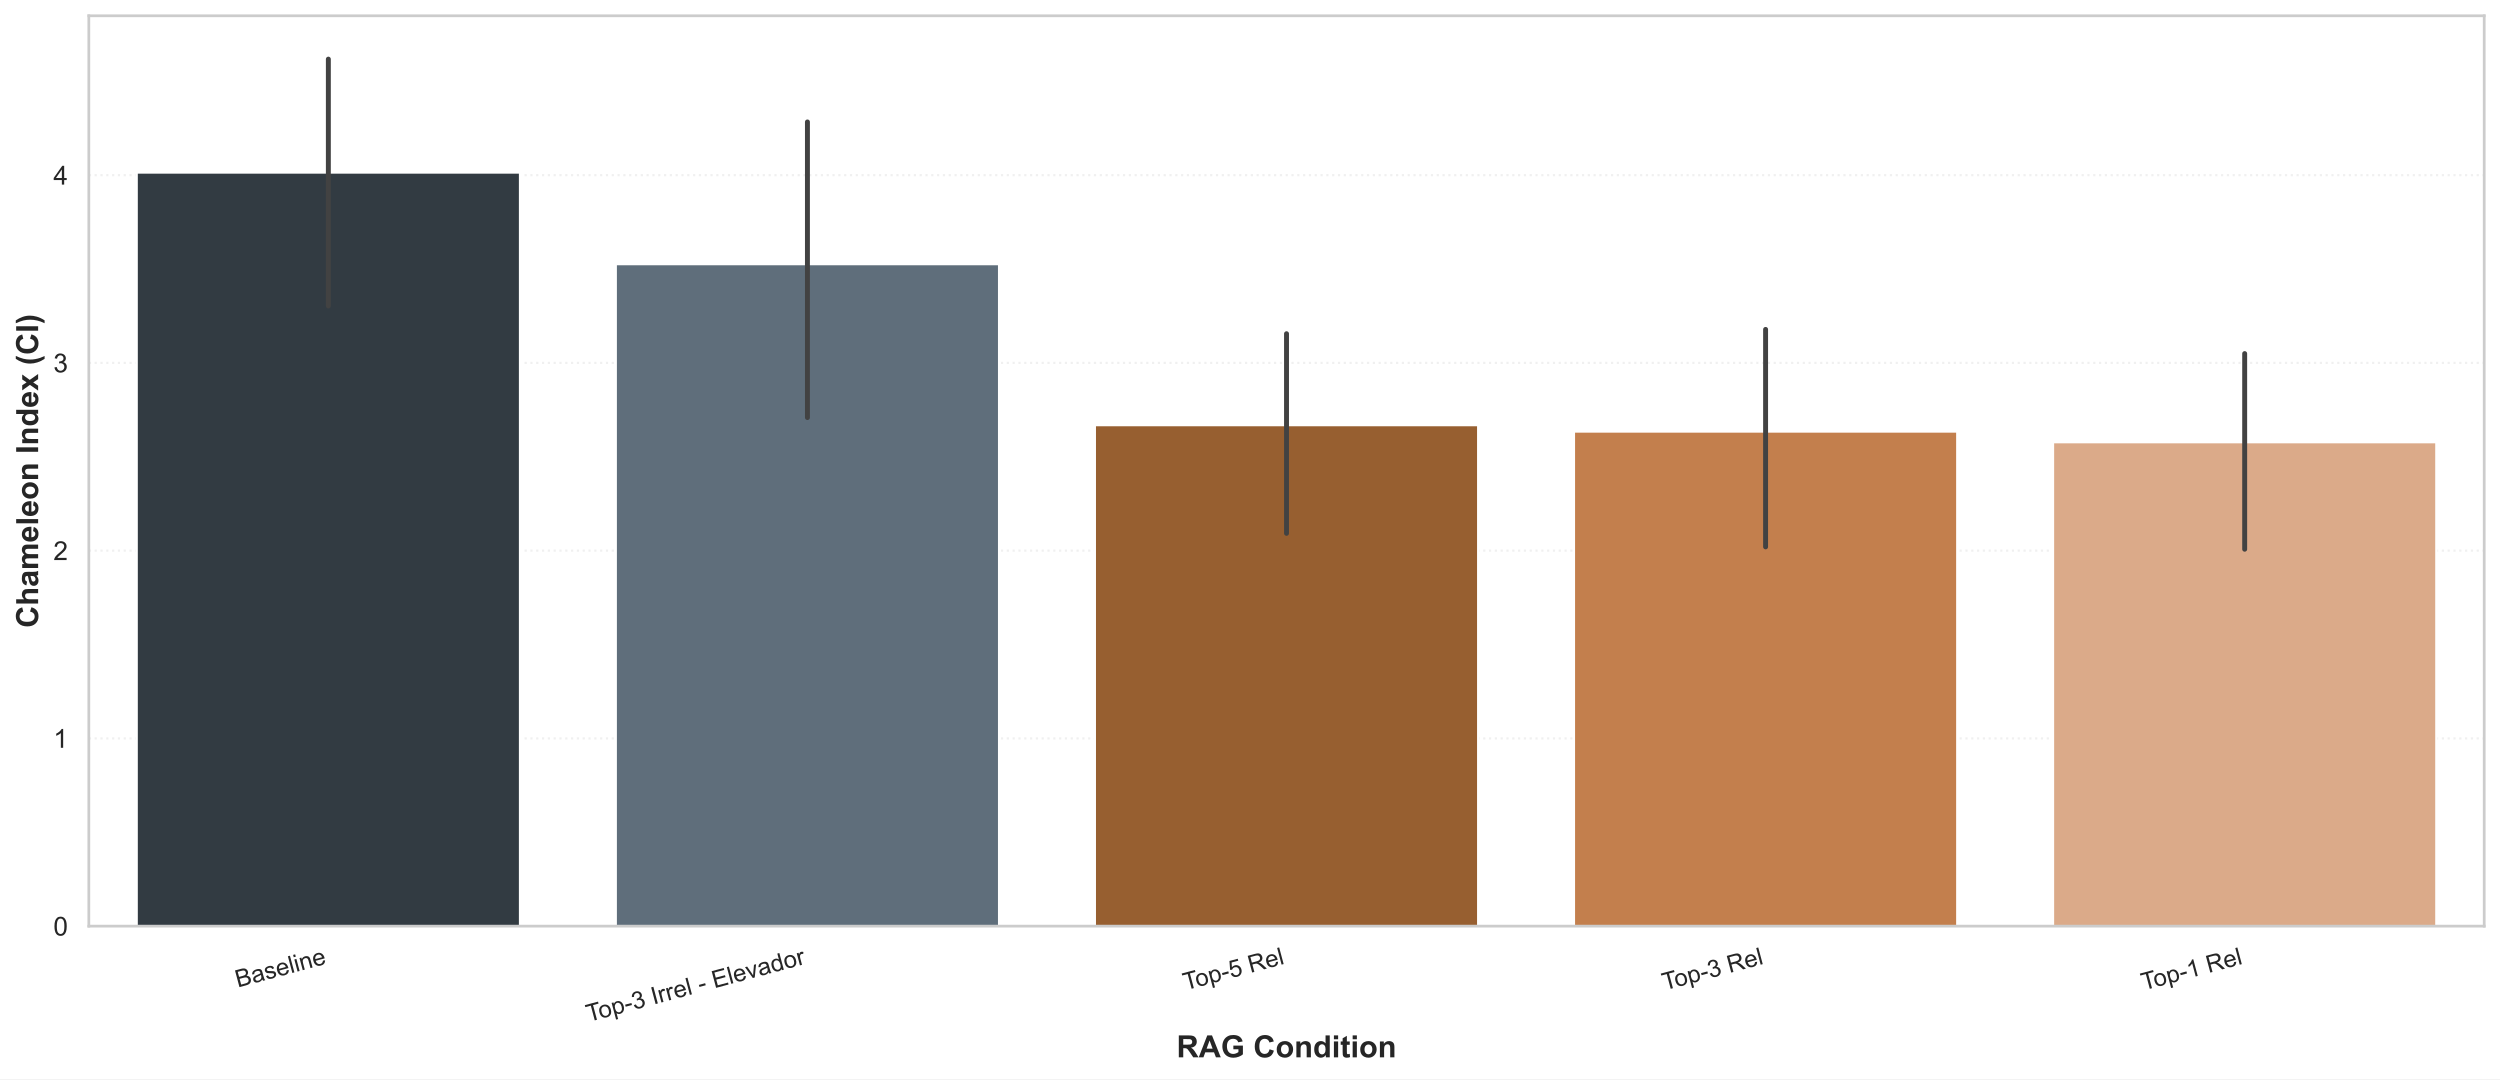
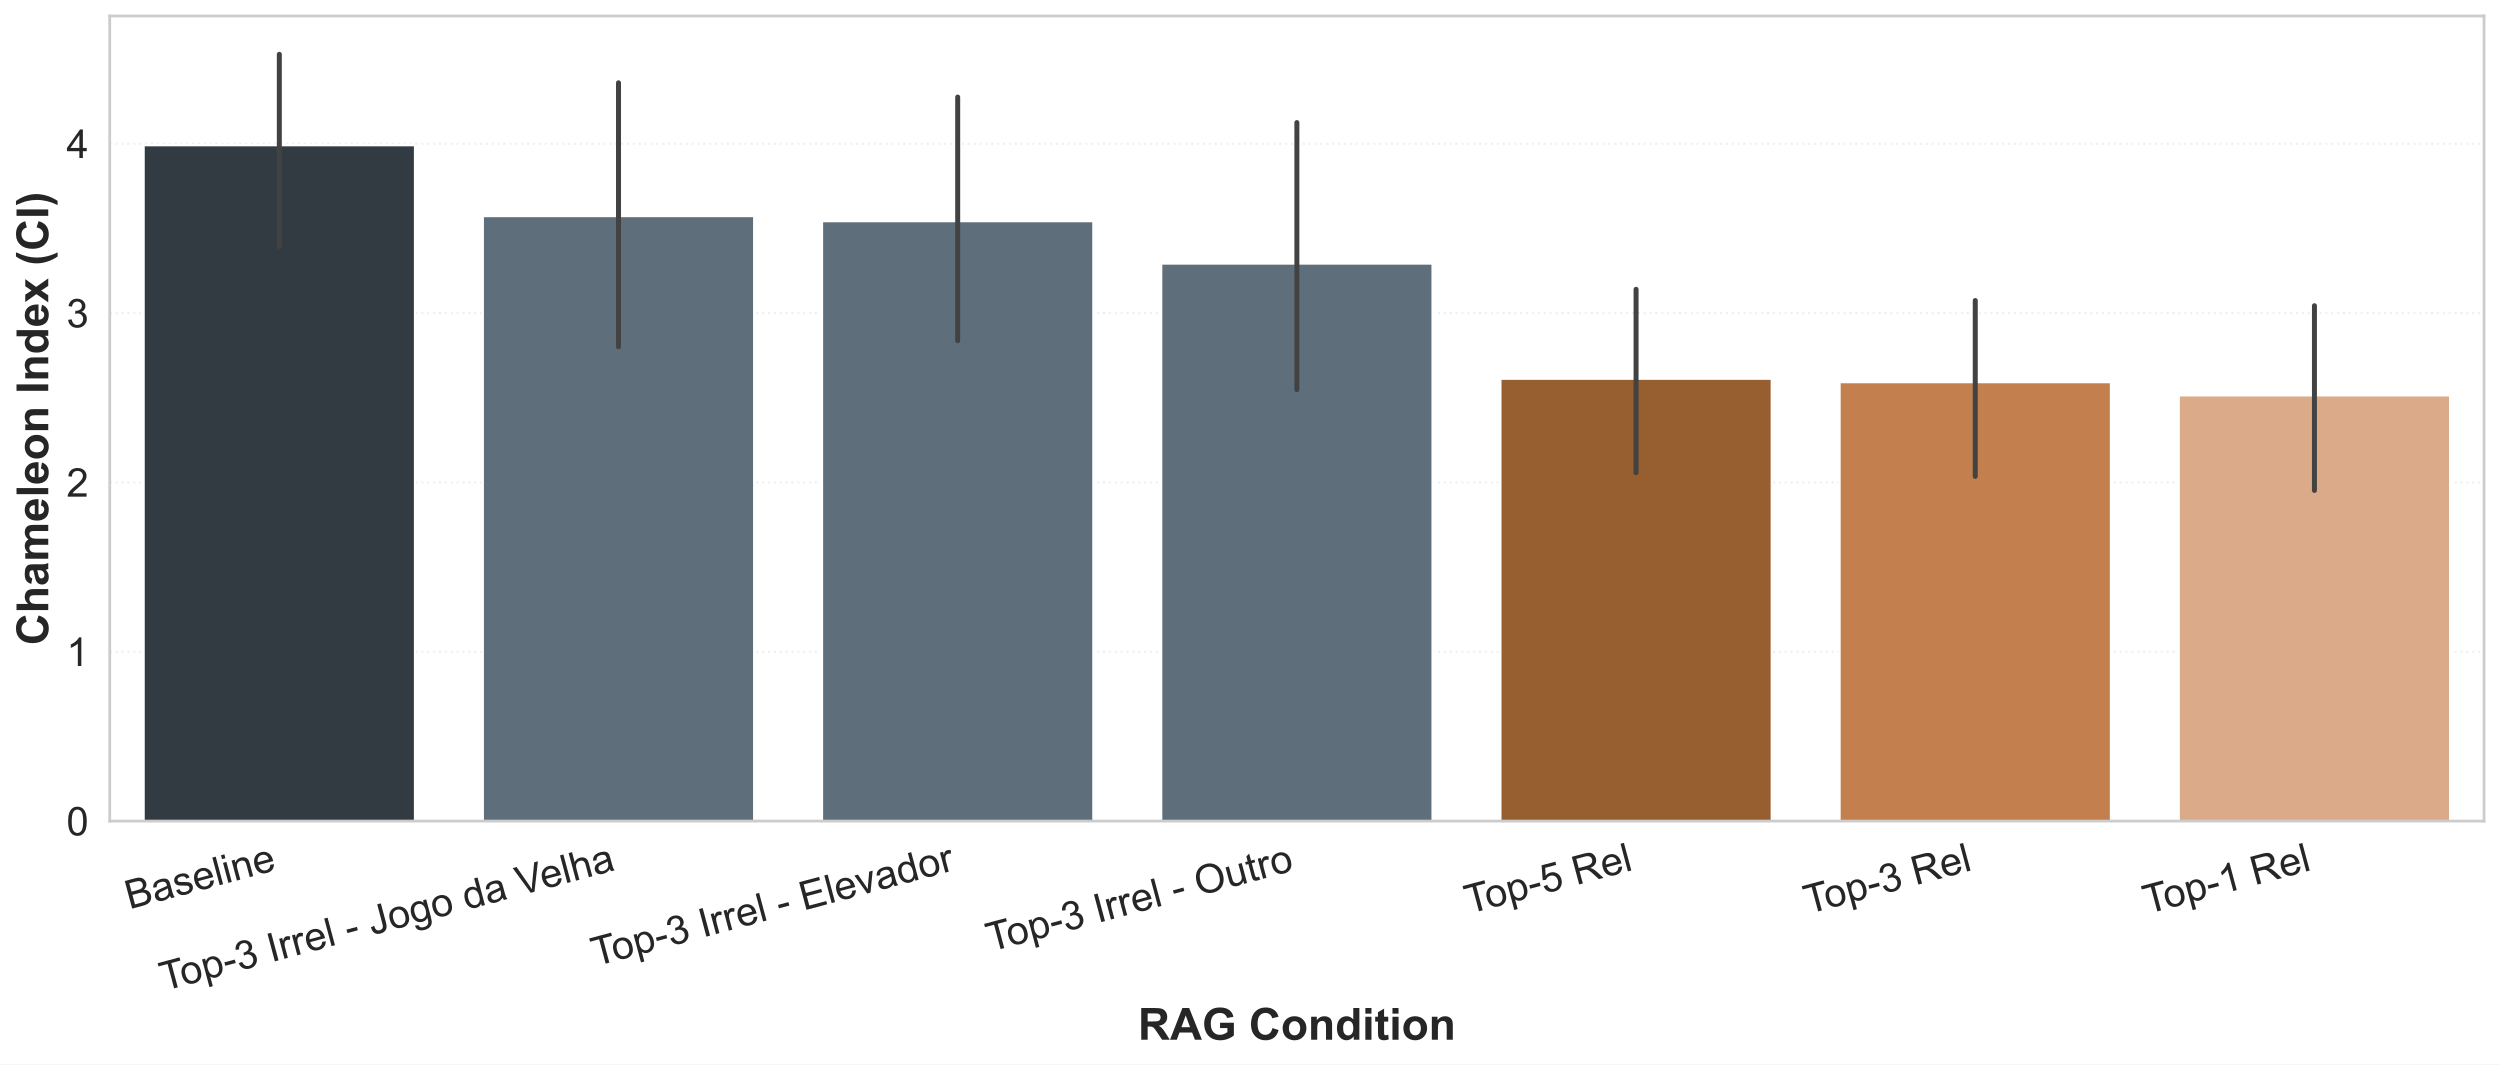
- <svg xmlns="http://www.w3.org/2000/svg" xmlns:xlink="http://www.w3.org/1999/xlink" width="1140.311pt" height="492.247pt" viewBox="0 0 1140.311 492.247" version="1.1">
+ <svg xmlns="http://www.w3.org/2000/svg" xmlns:xlink="http://www.w3.org/1999/xlink" width="1127.318pt" height="480.002pt" viewBox="0 0 1127.318 480.002" version="1.1">
  <defs>
    <style type="text/css">*{stroke-linejoin: round; stroke-linecap: butt}</style>
  </defs>
  <g id="figure_1">
    <g id="patch_1">
-       <path d="M 0 492.247  L 1140.311 492.247  L 1140.311 0  L 0 0  z " style="fill: #ffffff" />
+       <path d="M 0 480.002  L 1127.318 480.002  L 1127.318 0  L 0 0  z " style="fill: #ffffff" />
    </g>
    <g id="axes_1">
      <g id="patch_2">
-         <path d="M 40.511 422.435  L 1133.111 422.435  L 1133.111 7.2  L 40.511 7.2  z " style="fill: #ffffff" />
+         <path d="M 49.478 370.247  L 1120.118 370.247  L 1120.118 7.2  L 49.478 7.2  z " style="fill: #ffffff" />
      </g>
      <g id="matplotlib.axis_1">
        <g id="xtick_1">
          <g id="text_1">
-             <g style="fill: #262626" transform="translate(108.4495 450.4613) rotate(-15) scale(0.11 -0.11)">
+             <g style="fill: #262626" transform="translate(58.33535 410.0616) rotate(-15) scale(0.18 -0.18)">
              <defs>
                <path id="ArialMT-42" d="M 469 0  L 469 4581  L 2188 4581  Q 2713 4581 3030 4442  Q 3347 4303 3526 4014  Q 3706 3725 3706 3409  Q 3706 3116 3547 2856  Q 3388 2597 3066 2438  Q 3481 2316 3704 2022  Q 3928 1728 3928 1328  Q 3928 1006 3792 729  Q 3656 453 3456 303  Q 3256 153 2954 76  Q 2653 0 2216 0  L 469 0  z M 1075 2656  L 2066 2656  Q 2469 2656 2644 2709  Q 2875 2778 2992 2937  Q 3109 3097 3109 3338  Q 3109 3566 3000 3739  Q 2891 3913 2687 3977  Q 2484 4041 1991 4041  L 1075 4041  L 1075 2656  z M 1075 541  L 2216 541  Q 2509 541 2628 563  Q 2838 600 2978 687  Q 3119 775 3209 942  Q 3300 1109 3300 1328  Q 3300 1584 3169 1773  Q 3038 1963 2805 2039  Q 2572 2116 2134 2116  L 1075 2116  L 1075 541  z " transform="scale(0.015625)" />
                <path id="ArialMT-61" d="M 2588 409  Q 2275 144 1986 34  Q 1697 -75 1366 -75  Q 819 -75 525 192  Q 231 459 231 875  Q 231 1119 342 1320  Q 453 1522 633 1644  Q 813 1766 1038 1828  Q 1203 1872 1538 1913  Q 2219 1994 2541 2106  Q 2544 2222 2544 2253  Q 2544 2597 2384 2738  Q 2169 2928 1744 2928  Q 1347 2928 1158 2789  Q 969 2650 878 2297  L 328 2372  Q 403 2725 575 2942  Q 747 3159 1072 3276  Q 1397 3394 1825 3394  Q 2250 3394 2515 3294  Q 2781 3194 2906 3042  Q 3031 2891 3081 2659  Q 3109 2516 3109 2141  L 3109 1391  Q 3109 606 3145 398  Q 3181 191 3288 0  L 2700 0  Q 2613 175 2588 409  z M 2541 1666  Q 2234 1541 1622 1453  Q 1275 1403 1131 1340  Q 988 1278 909 1158  Q 831 1038 831 891  Q 831 666 1001 516  Q 1172 366 1500 366  Q 1825 366 2078 508  Q 2331 650 2450 897  Q 2541 1088 2541 1459  L 2541 1666  z " transform="scale(0.015625)" />
                <path id="ArialMT-73" d="M 197 991  L 753 1078  Q 800 744 1014 566  Q 1228 388 1613 388  Q 2000 388 2187 545  Q 2375 703 2375 916  Q 2375 1106 2209 1216  Q 2094 1291 1634 1406  Q 1016 1563 777 1677  Q 538 1791 414 1992  Q 291 2194 291 2438  Q 291 2659 392 2848  Q 494 3038 669 3163  Q 800 3259 1026 3326  Q 1253 3394 1513 3394  Q 1903 3394 2198 3281  Q 2494 3169 2634 2976  Q 2775 2784 2828 2463  L 2278 2388  Q 2241 2644 2061 2787  Q 1881 2931 1553 2931  Q 1166 2931 1000 2803  Q 834 2675 834 2503  Q 834 2394 903 2306  Q 972 2216 1119 2156  Q 1203 2125 1616 2013  Q 2213 1853 2448 1751  Q 2684 1650 2818 1456  Q 2953 1263 2953 975  Q 2953 694 2789 445  Q 2625 197 2315 61  Q 2006 -75 1616 -75  Q 969 -75 630 194  Q 291 463 197 991  z " transform="scale(0.015625)" />
                <path id="ArialMT-65" d="M 2694 1069  L 3275 997  Q 3138 488 2766 206  Q 2394 -75 1816 -75  Q 1088 -75 661 373  Q 234 822 234 1631  Q 234 2469 665 2931  Q 1097 3394 1784 3394  Q 2450 3394 2872 2941  Q 3294 2488 3294 1666  Q 3294 1616 3291 1516  L 816 1516  Q 847 969 1125 678  Q 1403 388 1819 388  Q 2128 388 2347 550  Q 2566 713 2694 1069  z M 847 1978  L 2700 1978  Q 2663 2397 2488 2606  Q 2219 2931 1791 2931  Q 1403 2931 1139 2672  Q 875 2413 847 1978  z " transform="scale(0.015625)" />
                <path id="ArialMT-6c" d="M 409 0  L 409 4581  L 972 4581  L 972 0  L 409 0  z " transform="scale(0.015625)" />
                <path id="ArialMT-69" d="M 425 3934  L 425 4581  L 988 4581  L 988 3934  L 425 3934  z M 425 0  L 425 3319  L 988 3319  L 988 0  L 425 0  z " transform="scale(0.015625)" />
                <path id="ArialMT-6e" d="M 422 0  L 422 3319  L 928 3319  L 928 2847  Q 1294 3394 1984 3394  Q 2284 3394 2536 3286  Q 2788 3178 2913 3003  Q 3038 2828 3088 2588  Q 3119 2431 3119 2041  L 3119 0  L 2556 0  L 2556 2019  Q 2556 2363 2490 2533  Q 2425 2703 2258 2804  Q 2091 2906 1866 2906  Q 1506 2906 1245 2678  Q 984 2450 984 1813  L 984 0  L 422 0  z " transform="scale(0.015625)" />
              </defs>
              <use xlink:href="#ArialMT-42" />
              <use xlink:href="#ArialMT-61" transform="translate(66.69922 0)" />
              <use xlink:href="#ArialMT-73" transform="translate(122.3145 0)" />
              <use xlink:href="#ArialMT-65" transform="translate(172.3145 0)" />
              <use xlink:href="#ArialMT-6c" transform="translate(227.9297 0)" />
              <use xlink:href="#ArialMT-69" transform="translate(250.1465 0)" />
              <use xlink:href="#ArialMT-6e" transform="translate(272.3633 0)" />
              <use xlink:href="#ArialMT-65" transform="translate(327.9785 0)" />
            </g>
          </g>
        </g>
        <g id="xtick_2">
          <g id="text_2">
-             <g style="fill: #262626" transform="translate(268.531 466.1514) rotate(-15) scale(0.11 -0.11)">
+             <g style="fill: #262626" transform="translate(74.01323 446.8802) rotate(-15) scale(0.18 -0.18)">
              <defs>
                <path id="ArialMT-54" d="M 1659 0  L 1659 4041  L 150 4041  L 150 4581  L 3781 4581  L 3781 4041  L 2266 4041  L 2266 0  L 1659 0  z " transform="scale(0.015625)" />
                <path id="ArialMT-6f" d="M 213 1659  Q 213 2581 725 3025  Q 1153 3394 1769 3394  Q 2453 3394 2887 2945  Q 3322 2497 3322 1706  Q 3322 1066 3130 698  Q 2938 331 2570 128  Q 2203 -75 1769 -75  Q 1072 -75 642 372  Q 213 819 213 1659  z M 791 1659  Q 791 1022 1069 705  Q 1347 388 1769 388  Q 2188 388 2466 706  Q 2744 1025 2744 1678  Q 2744 2294 2464 2611  Q 2184 2928 1769 2928  Q 1347 2928 1069 2612  Q 791 2297 791 1659  z " transform="scale(0.015625)" />
                <path id="ArialMT-70" d="M 422 -1272  L 422 3319  L 934 3319  L 934 2888  Q 1116 3141 1344 3267  Q 1572 3394 1897 3394  Q 2322 3394 2647 3175  Q 2972 2956 3137 2557  Q 3303 2159 3303 1684  Q 3303 1175 3120 767  Q 2938 359 2589 142  Q 2241 -75 1856 -75  Q 1575 -75 1351 44  Q 1128 163 984 344  L 984 -1272  L 422 -1272  z M 931 1641  Q 931 1000 1190 694  Q 1450 388 1819 388  Q 2194 388 2461 705  Q 2728 1022 2728 1688  Q 2728 2322 2467 2637  Q 2206 2953 1844 2953  Q 1484 2953 1207 2617  Q 931 2281 931 1641  z " transform="scale(0.015625)" />
                <path id="ArialMT-2d" d="M 203 1375  L 203 1941  L 1931 1941  L 1931 1375  L 203 1375  z " transform="scale(0.015625)" />
                <path id="ArialMT-33" d="M 269 1209  L 831 1284  Q 928 806 1161 595  Q 1394 384 1728 384  Q 2125 384 2398 659  Q 2672 934 2672 1341  Q 2672 1728 2419 1979  Q 2166 2231 1775 2231  Q 1616 2231 1378 2169  L 1441 2663  Q 1497 2656 1531 2656  Q 1891 2656 2178 2843  Q 2466 3031 2466 3422  Q 2466 3731 2256 3934  Q 2047 4138 1716 4138  Q 1388 4138 1169 3931  Q 950 3725 888 3313  L 325 3413  Q 428 3978 793 4289  Q 1159 4600 1703 4600  Q 2078 4600 2393 4439  Q 2709 4278 2876 4000  Q 3044 3722 3044 3409  Q 3044 3113 2884 2869  Q 2725 2625 2413 2481  Q 2819 2388 3044 2092  Q 3269 1797 3269 1353  Q 3269 753 2831 336  Q 2394 -81 1725 -81  Q 1122 -81 723 278  Q 325 638 269 1209  z " transform="scale(0.015625)" />
                <path id="ArialMT-20" transform="scale(0.015625)" />
                <path id="ArialMT-49" d="M 597 0  L 597 4581  L 1203 4581  L 1203 0  L 597 0  z " transform="scale(0.015625)" />
                <path id="ArialMT-72" d="M 416 0  L 416 3319  L 922 3319  L 922 2816  Q 1116 3169 1280 3281  Q 1444 3394 1641 3394  Q 1925 3394 2219 3213  L 2025 2691  Q 1819 2813 1613 2813  Q 1428 2813 1281 2702  Q 1134 2591 1072 2394  Q 978 2094 978 1738  L 978 0  L 416 0  z " transform="scale(0.015625)" />
+                 <path id="ArialMT-4a" d="M 184 1300  L 731 1375  Q 753 850 928 656  Q 1103 463 1413 463  Q 1641 463 1806 567  Q 1972 672 2034 851  Q 2097 1031 2097 1425  L 2097 4581  L 2703 4581  L 2703 1459  Q 2703 884 2564 568  Q 2425 253 2123 87  Q 1822 -78 1416 -78  Q 813 -78 492 269  Q 172 616 184 1300  z " transform="scale(0.015625)" />
+                 <path id="ArialMT-67" d="M 319 -275  L 866 -356  Q 900 -609 1056 -725  Q 1266 -881 1628 -881  Q 2019 -881 2231 -725  Q 2444 -569 2519 -288  Q 2563 -116 2559 434  Q 2191 0 1641 0  Q 956 0 581 494  Q 206 988 206 1678  Q 206 2153 378 2554  Q 550 2956 876 3175  Q 1203 3394 1644 3394  Q 2231 3394 2613 2919  L 2613 3319  L 3131 3319  L 3131 450  Q 3131 -325 2973 -648  Q 2816 -972 2473 -1159  Q 2131 -1347 1631 -1347  Q 1038 -1347 672 -1080  Q 306 -813 319 -275  z M 784 1719  Q 784 1066 1043 766  Q 1303 466 1694 466  Q 2081 466 2343 764  Q 2606 1063 2606 1700  Q 2606 2309 2336 2618  Q 2066 2928 1684 2928  Q 1309 2928 1046 2623  Q 784 2319 784 1719  z " transform="scale(0.015625)" />
+                 <path id="ArialMT-64" d="M 2575 0  L 2575 419  Q 2259 -75 1647 -75  Q 1250 -75 917 144  Q 584 363 401 755  Q 219 1147 219 1656  Q 219 2153 384 2558  Q 550 2963 881 3178  Q 1213 3394 1622 3394  Q 1922 3394 2156 3267  Q 2391 3141 2538 2938  L 2538 4581  L 3097 4581  L 3097 0  L 2575 0  z M 797 1656  Q 797 1019 1065 703  Q 1334 388 1700 388  Q 2069 388 2326 689  Q 2584 991 2584 1609  Q 2584 2291 2321 2609  Q 2059 2928 1675 2928  Q 1300 2928 1048 2622  Q 797 2316 797 1656  z " transform="scale(0.015625)" />
+                 <path id="ArialMT-56" d="M 1803 0  L 28 4581  L 684 4581  L 1875 1253  Q 2019 853 2116 503  Q 2222 878 2363 1253  L 3600 4581  L 4219 4581  L 2425 0  L 1803 0  z " transform="scale(0.015625)" />
+                 <path id="ArialMT-68" d="M 422 0  L 422 4581  L 984 4581  L 984 2938  Q 1378 3394 1978 3394  Q 2347 3394 2619 3248  Q 2891 3103 3008 2847  Q 3125 2591 3125 2103  L 3125 0  L 2563 0  L 2563 2103  Q 2563 2525 2380 2717  Q 2197 2909 1863 2909  Q 1613 2909 1392 2779  Q 1172 2650 1078 2428  Q 984 2206 984 1816  L 984 0  L 422 0  z " transform="scale(0.015625)" />
+               </defs>
+               <use xlink:href="#ArialMT-54" />
+               <use xlink:href="#ArialMT-6f" transform="translate(49.95898 0)" />
+               <use xlink:href="#ArialMT-70" transform="translate(105.5742 0)" />
+               <use xlink:href="#ArialMT-2d" transform="translate(161.1895 0)" />
+               <use xlink:href="#ArialMT-33" transform="translate(194.4902 0)" />
+               <use xlink:href="#ArialMT-20" transform="translate(250.1055 0)" />
+               <use xlink:href="#ArialMT-49" transform="translate(277.8887 0)" />
+               <use xlink:href="#ArialMT-72" transform="translate(305.6719 0)" />
+               <use xlink:href="#ArialMT-72" transform="translate(338.9727 0)" />
+               <use xlink:href="#ArialMT-65" transform="translate(372.2734 0)" />
+               <use xlink:href="#ArialMT-6c" transform="translate(427.8887 0)" />
+               <use xlink:href="#ArialMT-20" transform="translate(450.1055 0)" />
+               <use xlink:href="#ArialMT-2d" transform="translate(477.8887 0)" />
+               <use xlink:href="#ArialMT-20" transform="translate(511.1895 0)" />
+               <use xlink:href="#ArialMT-4a" transform="translate(538.9727 0)" />
+               <use xlink:href="#ArialMT-6f" transform="translate(588.9727 0)" />
+               <use xlink:href="#ArialMT-67" transform="translate(644.5879 0)" />
+               <use xlink:href="#ArialMT-6f" transform="translate(700.2031 0)" />
+               <use xlink:href="#ArialMT-20" transform="translate(755.8184 0)" />
+               <use xlink:href="#ArialMT-64" transform="translate(783.6016 0)" />
+               <use xlink:href="#ArialMT-61" transform="translate(839.2168 0)" />
+               <use xlink:href="#ArialMT-20" transform="translate(894.832 0)" />
+               <use xlink:href="#ArialMT-56" transform="translate(922.6152 0)" />
+               <use xlink:href="#ArialMT-65" transform="translate(983.8145 0)" />
+               <use xlink:href="#ArialMT-6c" transform="translate(1039.43 0)" />
+               <use xlink:href="#ArialMT-68" transform="translate(1061.646 0)" />
+               <use xlink:href="#ArialMT-61" transform="translate(1117.262 0)" />
+             </g>
+           </g>
+         </g>
+         <g id="xtick_3">
+           <g id="text_3">
+             <g style="fill: #262626" transform="translate(268.6058 435.7364) rotate(-15) scale(0.18 -0.18)">
+               <defs>
                <path id="ArialMT-45" d="M 506 0  L 506 4581  L 3819 4581  L 3819 4041  L 1113 4041  L 1113 2638  L 3647 2638  L 3647 2100  L 1113 2100  L 1113 541  L 3925 541  L 3925 0  L 506 0  z " transform="scale(0.015625)" />
                <path id="ArialMT-76" d="M 1344 0  L 81 3319  L 675 3319  L 1388 1331  Q 1503 1009 1600 663  Q 1675 925 1809 1294  L 2547 3319  L 3125 3319  L 1869 0  L 1344 0  z " transform="scale(0.015625)" />
-                 <path id="ArialMT-64" d="M 2575 0  L 2575 419  Q 2259 -75 1647 -75  Q 1250 -75 917 144  Q 584 363 401 755  Q 219 1147 219 1656  Q 219 2153 384 2558  Q 550 2963 881 3178  Q 1213 3394 1622 3394  Q 1922 3394 2156 3267  Q 2391 3141 2538 2938  L 2538 4581  L 3097 4581  L 3097 0  L 2575 0  z M 797 1656  Q 797 1019 1065 703  Q 1334 388 1700 388  Q 2069 388 2326 689  Q 2584 991 2584 1609  Q 2584 2291 2321 2609  Q 2059 2928 1675 2928  Q 1300 2928 1048 2622  Q 797 2316 797 1656  z " transform="scale(0.015625)" />
              </defs>
              <use xlink:href="#ArialMT-54" />
              <use xlink:href="#ArialMT-6f" transform="translate(49.95898 0)" />
              <use xlink:href="#ArialMT-70" transform="translate(105.5742 0)" />
              <use xlink:href="#ArialMT-2d" transform="translate(161.1895 0)" />
              <use xlink:href="#ArialMT-33" transform="translate(194.4902 0)" />
              <use xlink:href="#ArialMT-20" transform="translate(250.1055 0)" />
              <use xlink:href="#ArialMT-49" transform="translate(277.8887 0)" />
              <use xlink:href="#ArialMT-72" transform="translate(305.6719 0)" />
              <use xlink:href="#ArialMT-72" transform="translate(338.9727 0)" />
              <use xlink:href="#ArialMT-65" transform="translate(372.2734 0)" />
              <use xlink:href="#ArialMT-6c" transform="translate(427.8887 0)" />
              <use xlink:href="#ArialMT-20" transform="translate(450.1055 0)" />
              <use xlink:href="#ArialMT-2d" transform="translate(477.8887 0)" />
              <use xlink:href="#ArialMT-20" transform="translate(511.1895 0)" />
              <use xlink:href="#ArialMT-45" transform="translate(538.9727 0)" />
              <use xlink:href="#ArialMT-6c" transform="translate(605.6719 0)" />
              <use xlink:href="#ArialMT-65" transform="translate(627.8887 0)" />
              <use xlink:href="#ArialMT-76" transform="translate(683.5039 0)" />
              <use xlink:href="#ArialMT-61" transform="translate(733.5039 0)" />
              <use xlink:href="#ArialMT-64" transform="translate(789.1191 0)" />
              <use xlink:href="#ArialMT-6f" transform="translate(844.7344 0)" />
              <use xlink:href="#ArialMT-72" transform="translate(900.3496 0)" />
            </g>
          </g>
        </g>
-         <g id="xtick_3">
-           <g id="text_3">
-             <g style="fill: #262626" transform="translate(540.7796 451.7233) rotate(-15) scale(0.11 -0.11)">
+         <g id="xtick_4">
+           <g id="text_4">
+             <g style="fill: #262626" transform="translate(446.6917 429.172) rotate(-15) scale(0.18 -0.18)">
+               <defs>
+                 <path id="ArialMT-4f" d="M 309 2231  Q 309 3372 921 4017  Q 1534 4663 2503 4663  Q 3138 4663 3647 4359  Q 4156 4056 4423 3514  Q 4691 2972 4691 2284  Q 4691 1588 4409 1038  Q 4128 488 3612 205  Q 3097 -78 2500 -78  Q 1853 -78 1343 234  Q 834 547 571 1087  Q 309 1628 309 2231  z M 934 2222  Q 934 1394 1379 917  Q 1825 441 2497 441  Q 3181 441 3623 922  Q 4066 1403 4066 2288  Q 4066 2847 3877 3264  Q 3688 3681 3323 3911  Q 2959 4141 2506 4141  Q 1863 4141 1398 3698  Q 934 3256 934 2222  z " transform="scale(0.015625)" />
+                 <path id="ArialMT-75" d="M 2597 0  L 2597 488  Q 2209 -75 1544 -75  Q 1250 -75 995 37  Q 741 150 617 320  Q 494 491 444 738  Q 409 903 409 1263  L 409 3319  L 972 3319  L 972 1478  Q 972 1038 1006 884  Q 1059 663 1231 536  Q 1403 409 1656 409  Q 1909 409 2131 539  Q 2353 669 2445 892  Q 2538 1116 2538 1541  L 2538 3319  L 3100 3319  L 3100 0  L 2597 0  z " transform="scale(0.015625)" />
+                 <path id="ArialMT-74" d="M 1650 503  L 1731 6  Q 1494 -44 1306 -44  Q 1000 -44 831 53  Q 663 150 594 308  Q 525 466 525 972  L 525 2881  L 113 2881  L 113 3319  L 525 3319  L 525 4141  L 1084 4478  L 1084 3319  L 1650 3319  L 1650 2881  L 1084 2881  L 1084 941  Q 1084 700 1114 631  Q 1144 563 1211 522  Q 1278 481 1403 481  Q 1497 481 1650 503  z " transform="scale(0.015625)" />
+               </defs>
+               <use xlink:href="#ArialMT-54" />
+               <use xlink:href="#ArialMT-6f" transform="translate(49.95898 0)" />
+               <use xlink:href="#ArialMT-70" transform="translate(105.5742 0)" />
+               <use xlink:href="#ArialMT-2d" transform="translate(161.1895 0)" />
+               <use xlink:href="#ArialMT-33" transform="translate(194.4902 0)" />
+               <use xlink:href="#ArialMT-20" transform="translate(250.1055 0)" />
+               <use xlink:href="#ArialMT-49" transform="translate(277.8887 0)" />
+               <use xlink:href="#ArialMT-72" transform="translate(305.6719 0)" />
+               <use xlink:href="#ArialMT-72" transform="translate(338.9727 0)" />
+               <use xlink:href="#ArialMT-65" transform="translate(372.2734 0)" />
+               <use xlink:href="#ArialMT-6c" transform="translate(427.8887 0)" />
+               <use xlink:href="#ArialMT-20" transform="translate(450.1055 0)" />
+               <use xlink:href="#ArialMT-2d" transform="translate(477.8887 0)" />
+               <use xlink:href="#ArialMT-20" transform="translate(511.1895 0)" />
+               <use xlink:href="#ArialMT-4f" transform="translate(538.9727 0)" />
+               <use xlink:href="#ArialMT-75" transform="translate(616.7559 0)" />
+               <use xlink:href="#ArialMT-74" transform="translate(672.3711 0)" />
+               <use xlink:href="#ArialMT-72" transform="translate(700.1543 0)" />
+               <use xlink:href="#ArialMT-6f" transform="translate(733.4551 0)" />
+             </g>
+           </g>
+         </g>
+         <g id="xtick_5">
+           <g id="text_5">
+             <g style="fill: #262626" transform="translate(662.4225 412.1268) rotate(-15) scale(0.18 -0.18)">
              <defs>
                <path id="ArialMT-35" d="M 266 1200  L 856 1250  Q 922 819 1161 601  Q 1400 384 1738 384  Q 2144 384 2425 690  Q 2706 997 2706 1503  Q 2706 1984 2436 2262  Q 2166 2541 1728 2541  Q 1456 2541 1237 2417  Q 1019 2294 894 2097  L 366 2166  L 809 4519  L 3088 4519  L 3088 3981  L 1259 3981  L 1013 2750  Q 1425 3038 1878 3038  Q 2478 3038 2890 2622  Q 3303 2206 3303 1553  Q 3303 931 2941 478  Q 2500 -78 1738 -78  Q 1113 -78 717 272  Q 322 622 266 1200  z " transform="scale(0.015625)" />
                <path id="ArialMT-52" d="M 503 0  L 503 4581  L 2534 4581  Q 3147 4581 3465 4457  Q 3784 4334 3975 4021  Q 4166 3709 4166 3331  Q 4166 2844 3850 2509  Q 3534 2175 2875 2084  Q 3116 1969 3241 1856  Q 3506 1613 3744 1247  L 4541 0  L 3778 0  L 3172 953  Q 2906 1366 2734 1584  Q 2563 1803 2427 1890  Q 2291 1978 2150 2013  Q 2047 2034 1813 2034  L 1109 2034  L 1109 0  L 503 0  z M 1109 2559  L 2413 2559  Q 2828 2559 3062 2645  Q 3297 2731 3419 2920  Q 3541 3109 3541 3331  Q 3541 3656 3305 3865  Q 3069 4075 2559 4075  L 1109 4075  L 1109 2559  z " transform="scale(0.015625)" />
              </defs>
              <use xlink:href="#ArialMT-54" />
              <use xlink:href="#ArialMT-6f" transform="translate(49.95898 0)" />
              <use xlink:href="#ArialMT-70" transform="translate(105.5742 0)" />
              <use xlink:href="#ArialMT-2d" transform="translate(161.1895 0)" />
              <use xlink:href="#ArialMT-35" transform="translate(194.4902 0)" />
              <use xlink:href="#ArialMT-20" transform="translate(250.1055 0)" />
              <use xlink:href="#ArialMT-52" transform="translate(277.8887 0)" />
              <use xlink:href="#ArialMT-65" transform="translate(350.1055 0)" />
              <use xlink:href="#ArialMT-6c" transform="translate(405.7207 0)" />
            </g>
          </g>
        </g>
-         <g id="xtick_4">
-           <g id="text_4">
-             <g style="fill: #262626" transform="translate(759.2996 451.7548) rotate(-15) scale(0.11 -0.11)">
+         <g id="xtick_6">
+           <g id="text_6">
+             <g style="fill: #262626" transform="translate(815.371 412.1784) rotate(-15) scale(0.18 -0.18)">
              <use xlink:href="#ArialMT-54" />
              <use xlink:href="#ArialMT-6f" transform="translate(49.95898 0)" />
              <use xlink:href="#ArialMT-70" transform="translate(105.5742 0)" />
              <use xlink:href="#ArialMT-2d" transform="translate(161.1895 0)" />
              <use xlink:href="#ArialMT-33" transform="translate(194.4902 0)" />
              <use xlink:href="#ArialMT-20" transform="translate(250.1055 0)" />
              <use xlink:href="#ArialMT-52" transform="translate(277.8887 0)" />
              <use xlink:href="#ArialMT-65" transform="translate(350.1055 0)" />
              <use xlink:href="#ArialMT-6c" transform="translate(405.7207 0)" />
            </g>
          </g>
        </g>
-         <g id="xtick_5">
-           <g id="text_5">
-             <g style="fill: #262626" transform="translate(977.8196 451.7548) rotate(-15) scale(0.11 -0.11)">
+         <g id="xtick_7">
+           <g id="text_7">
+             <g style="fill: #262626" transform="translate(968.3196 412.1784) rotate(-15) scale(0.18 -0.18)">
              <defs>
                <path id="ArialMT-31" d="M 2384 0  L 1822 0  L 1822 3584  Q 1619 3391 1289 3197  Q 959 3003 697 2906  L 697 3450  Q 1169 3672 1522 3987  Q 1875 4303 2022 4600  L 2384 4600  L 2384 0  z " transform="scale(0.015625)" />
              </defs>
              <use xlink:href="#ArialMT-54" />
              <use xlink:href="#ArialMT-6f" transform="translate(49.95898 0)" />
              <use xlink:href="#ArialMT-70" transform="translate(105.5742 0)" />
              <use xlink:href="#ArialMT-2d" transform="translate(161.1895 0)" />
              <use xlink:href="#ArialMT-31" transform="translate(194.4902 0)" />
              <use xlink:href="#ArialMT-20" transform="translate(250.1055 0)" />
              <use xlink:href="#ArialMT-52" transform="translate(277.8887 0)" />
              <use xlink:href="#ArialMT-65" transform="translate(350.1055 0)" />
              <use xlink:href="#ArialMT-6c" transform="translate(405.7207 0)" />
            </g>
          </g>
        </g>
-         <g id="text_6">
-           <g style="fill: #262626" transform="translate(536.6584 482.2841) scale(0.14 -0.14)">
+         <g id="text_8">
+           <g style="fill: #262626" transform="translate(513.1516 468.8552) scale(0.2 -0.2)">
            <defs>
              <path id="Arial-BoldMT-52" d="M 469 0  L 469 4581  L 2416 4581  Q 3150 4581 3483 4457  Q 3816 4334 4016 4018  Q 4216 3703 4216 3297  Q 4216 2781 3912 2445  Q 3609 2109 3006 2022  Q 3306 1847 3501 1637  Q 3697 1428 4028 894  L 4588 0  L 3481 0  L 2813 997  Q 2456 1531 2325 1670  Q 2194 1809 2047 1861  Q 1900 1913 1581 1913  L 1394 1913  L 1394 0  L 469 0  z M 1394 2644  L 2078 2644  Q 2744 2644 2909 2700  Q 3075 2756 3169 2893  Q 3263 3031 3263 3238  Q 3263 3469 3139 3611  Q 3016 3753 2791 3791  Q 2678 3806 2116 3806  L 1394 3806  L 1394 2644  z " transform="scale(0.015625)" />
              <path id="Arial-BoldMT-41" d="M 4597 0  L 3591 0  L 3191 1041  L 1359 1041  L 981 0  L 0 0  L 1784 4581  L 2763 4581  L 4597 0  z M 2894 1813  L 2263 3513  L 1644 1813  L 2894 1813  z " transform="scale(0.015625)" />
              <path id="Arial-BoldMT-47" d="M 2597 1684  L 2597 2456  L 4591 2456  L 4591 631  Q 4300 350 3748 136  Q 3197 -78 2631 -78  Q 1913 -78 1378 223  Q 844 525 575 1086  Q 306 1647 306 2306  Q 306 3022 606 3578  Q 906 4134 1484 4431  Q 1925 4659 2581 4659  Q 3434 4659 3914 4301  Q 4394 3944 4531 3313  L 3613 3141  Q 3516 3478 3248 3673  Q 2981 3869 2581 3869  Q 1975 3869 1617 3484  Q 1259 3100 1259 2344  Q 1259 1528 1621 1120  Q 1984 713 2572 713  Q 2863 713 3155 827  Q 3447 941 3656 1103  L 3656 1684  L 2597 1684  z " transform="scale(0.015625)" />
              <path id="Arial-BoldMT-20" transform="scale(0.015625)" />
              <path id="Arial-BoldMT-43" d="M 3397 1684  L 4294 1400  Q 4088 650 3608 286  Q 3128 -78 2391 -78  Q 1478 -78 890 545  Q 303 1169 303 2250  Q 303 3394 893 4026  Q 1484 4659 2447 4659  Q 3288 4659 3813 4163  Q 4125 3869 4281 3319  L 3366 3100  Q 3284 3456 3026 3662  Q 2769 3869 2400 3869  Q 1891 3869 1573 3503  Q 1256 3138 1256 2319  Q 1256 1450 1568 1081  Q 1881 713 2381 713  Q 2750 713 3015 947  Q 3281 1181 3397 1684  z " transform="scale(0.015625)" />
              <path id="Arial-BoldMT-6f" d="M 256 1706  Q 256 2144 472 2553  Q 688 2963 1083 3178  Q 1478 3394 1966 3394  Q 2719 3394 3200 2905  Q 3681 2416 3681 1669  Q 3681 916 3195 420  Q 2709 -75 1972 -75  Q 1516 -75 1102 131  Q 688 338 472 736  Q 256 1134 256 1706  z M 1156 1659  Q 1156 1166 1390 903  Q 1625 641 1969 641  Q 2313 641 2545 903  Q 2778 1166 2778 1666  Q 2778 2153 2545 2415  Q 2313 2678 1969 2678  Q 1625 2678 1390 2415  Q 1156 2153 1156 1659  z " transform="scale(0.015625)" />
              <path id="Arial-BoldMT-6e" d="M 3478 0  L 2600 0  L 2600 1694  Q 2600 2231 2544 2389  Q 2488 2547 2361 2634  Q 2234 2722 2056 2722  Q 1828 2722 1647 2597  Q 1466 2472 1398 2265  Q 1331 2059 1331 1503  L 1331 0  L 453 0  L 453 3319  L 1269 3319  L 1269 2831  Q 1703 3394 2363 3394  Q 2653 3394 2893 3289  Q 3134 3184 3257 3021  Q 3381 2859 3429 2653  Q 3478 2447 3478 2063  L 3478 0  z " transform="scale(0.015625)" />
              <path id="Arial-BoldMT-64" d="M 3503 0  L 2688 0  L 2688 488  Q 2484 203 2207 64  Q 1931 -75 1650 -75  Q 1078 -75 670 386  Q 263 847 263 1672  Q 263 2516 659 2955  Q 1056 3394 1663 3394  Q 2219 3394 2625 2931  L 2625 4581  L 3503 4581  L 3503 0  z M 1159 1731  Q 1159 1200 1306 963  Q 1519 619 1900 619  Q 2203 619 2415 876  Q 2628 1134 2628 1647  Q 2628 2219 2422 2470  Q 2216 2722 1894 2722  Q 1581 2722 1370 2473  Q 1159 2225 1159 1731  z " transform="scale(0.015625)" />
              <path id="Arial-BoldMT-69" d="M 459 3769  L 459 4581  L 1338 4581  L 1338 3769  L 459 3769  z M 459 0  L 459 3319  L 1338 3319  L 1338 0  L 459 0  z " transform="scale(0.015625)" />
              <path id="Arial-BoldMT-74" d="M 1981 3319  L 1981 2619  L 1381 2619  L 1381 1281  Q 1381 875 1398 808  Q 1416 741 1477 697  Q 1538 653 1625 653  Q 1747 653 1978 738  L 2053 56  Q 1747 -75 1359 -75  Q 1122 -75 931 4  Q 741 84 652 211  Q 563 338 528 553  Q 500 706 500 1172  L 500 2619  L 97 2619  L 97 3319  L 500 3319  L 500 3978  L 1381 4491  L 1381 3319  L 1981 3319  z " transform="scale(0.015625)" />
            </defs>
            <use xlink:href="#Arial-BoldMT-52" />
            <use xlink:href="#Arial-BoldMT-41" transform="translate(72.2168 0)" />
            <use xlink:href="#Arial-BoldMT-47" transform="translate(144.4336 0)" />
            <use xlink:href="#Arial-BoldMT-20" transform="translate(222.2168 0)" />
            <use xlink:href="#Arial-BoldMT-43" transform="translate(250 0)" />
            <use xlink:href="#Arial-BoldMT-6f" transform="translate(322.2168 0)" />
            <use xlink:href="#Arial-BoldMT-6e" transform="translate(383.3008 0)" />
            <use xlink:href="#Arial-BoldMT-64" transform="translate(444.3848 0)" />
            <use xlink:href="#Arial-BoldMT-69" transform="translate(505.4688 0)" />
            <use xlink:href="#Arial-BoldMT-74" transform="translate(533.252 0)" />
            <use xlink:href="#Arial-BoldMT-69" transform="translate(566.5527 0)" />
            <use xlink:href="#Arial-BoldMT-6f" transform="translate(594.3359 0)" />
            <use xlink:href="#Arial-BoldMT-6e" transform="translate(655.4199 0)" />
          </g>
        </g>
      </g>
      <g id="matplotlib.axis_2">
        <g id="ytick_1">
          <g id="line2d_1">
-             <path d="M 40.511 422.435  L 1133.111 422.435  " clip-path="url(#pe286793a16)" style="fill: none; stroke-dasharray: 1,1.65; stroke-dashoffset: 0; stroke: #cccccc; stroke-opacity: 0.3" />
-           </g>
-           <g id="text_7">
-             <g style="fill: #262626" transform="translate(24.33813 426.7301) scale(0.12 -0.12)">
+             <path d="M 49.478 370.247  L 1120.118 370.247  " clip-path="url(#p69785fb46d)" style="fill: none; stroke-dasharray: 1,1.65; stroke-dashoffset: 0; stroke: #cccccc; stroke-opacity: 0.3" />
+           </g>
+           <g id="text_9">
+             <g style="fill: #262626" transform="translate(29.96875 376.6887) scale(0.18 -0.18)">
              <defs>
                <path id="ArialMT-30" d="M 266 2259  Q 266 3072 433 3567  Q 600 4063 929 4331  Q 1259 4600 1759 4600  Q 2128 4600 2406 4451  Q 2684 4303 2865 4023  Q 3047 3744 3150 3342  Q 3253 2941 3253 2259  Q 3253 1453 3087 958  Q 2922 463 2592 192  Q 2263 -78 1759 -78  Q 1097 -78 719 397  Q 266 969 266 2259  z M 844 2259  Q 844 1131 1108 757  Q 1372 384 1759 384  Q 2147 384 2411 759  Q 2675 1134 2675 2259  Q 2675 3391 2411 3762  Q 2147 4134 1753 4134  Q 1366 4134 1134 3806  Q 844 3388 844 2259  z " transform="scale(0.015625)" />
              </defs>
              <use xlink:href="#ArialMT-30" />
            </g>
          </g>
        </g>
        <g id="ytick_2">
          <g id="line2d_2">
-             <path d="M 40.511 336.804  L 1133.111 336.804  " clip-path="url(#pe286793a16)" style="fill: none; stroke-dasharray: 1,1.65; stroke-dashoffset: 0; stroke: #cccccc; stroke-opacity: 0.3" />
-           </g>
-           <g id="text_8">
-             <g style="fill: #262626" transform="translate(24.33813 341.0982) scale(0.12 -0.12)">
+             <path d="M 49.478 293.889  L 1120.118 293.889  " clip-path="url(#p69785fb46d)" style="fill: none; stroke-dasharray: 1,1.65; stroke-dashoffset: 0; stroke: #cccccc; stroke-opacity: 0.3" />
+           </g>
+           <g id="text_10">
+             <g style="fill: #262626" transform="translate(29.96875 300.3307) scale(0.18 -0.18)">
              <use xlink:href="#ArialMT-31" />
            </g>
          </g>
        </g>
        <g id="ytick_3">
          <g id="line2d_3">
-             <path d="M 40.511 251.172  L 1133.111 251.172  " clip-path="url(#pe286793a16)" style="fill: none; stroke-dasharray: 1,1.65; stroke-dashoffset: 0; stroke: #cccccc; stroke-opacity: 0.3" />
-           </g>
-           <g id="text_9">
-             <g style="fill: #262626" transform="translate(24.33813 255.4663) scale(0.12 -0.12)">
+             <path d="M 49.478 217.531  L 1120.118 217.531  " clip-path="url(#p69785fb46d)" style="fill: none; stroke-dasharray: 1,1.65; stroke-dashoffset: 0; stroke: #cccccc; stroke-opacity: 0.3" />
+           </g>
+           <g id="text_11">
+             <g style="fill: #262626" transform="translate(29.96875 223.9726) scale(0.18 -0.18)">
              <defs>
                <path id="ArialMT-32" d="M 3222 541  L 3222 0  L 194 0  Q 188 203 259 391  Q 375 700 629 1000  Q 884 1300 1366 1694  Q 2113 2306 2375 2664  Q 2638 3022 2638 3341  Q 2638 3675 2398 3904  Q 2159 4134 1775 4134  Q 1369 4134 1125 3890  Q 881 3647 878 3216  L 300 3275  Q 359 3922 746 4261  Q 1134 4600 1788 4600  Q 2447 4600 2831 4234  Q 3216 3869 3216 3328  Q 3216 3053 3103 2787  Q 2991 2522 2730 2228  Q 2469 1934 1863 1422  Q 1356 997 1212 845  Q 1069 694 975 541  L 3222 541  z " transform="scale(0.015625)" />
              </defs>
              <use xlink:href="#ArialMT-32" />
            </g>
          </g>
        </g>
        <g id="ytick_4">
          <g id="line2d_4">
-             <path d="M 40.511 165.54  L 1133.111 165.54  " clip-path="url(#pe286793a16)" style="fill: none; stroke-dasharray: 1,1.65; stroke-dashoffset: 0; stroke: #cccccc; stroke-opacity: 0.3" />
-           </g>
-           <g id="text_10">
-             <g style="fill: #262626" transform="translate(24.33813 169.8345) scale(0.12 -0.12)">
+             <path d="M 49.478 141.173  L 1120.118 141.173  " clip-path="url(#p69785fb46d)" style="fill: none; stroke-dasharray: 1,1.65; stroke-dashoffset: 0; stroke: #cccccc; stroke-opacity: 0.3" />
+           </g>
+           <g id="text_12">
+             <g style="fill: #262626" transform="translate(29.96875 147.6146) scale(0.18 -0.18)">
              <use xlink:href="#ArialMT-33" />
            </g>
          </g>
        </g>
        <g id="ytick_5">
          <g id="line2d_5">
-             <path d="M 40.511 79.908  L 1133.111 79.908  " clip-path="url(#pe286793a16)" style="fill: none; stroke-dasharray: 1,1.65; stroke-dashoffset: 0; stroke: #cccccc; stroke-opacity: 0.3" />
-           </g>
-           <g id="text_11">
-             <g style="fill: #262626" transform="translate(24.33813 84.20255) scale(0.12 -0.12)">
+             <path d="M 49.478 64.815  L 1120.118 64.815  " clip-path="url(#p69785fb46d)" style="fill: none; stroke-dasharray: 1,1.65; stroke-dashoffset: 0; stroke: #cccccc; stroke-opacity: 0.3" />
+           </g>
+           <g id="text_13">
+             <g style="fill: #262626" transform="translate(29.96875 71.25656) scale(0.18 -0.18)">
              <defs>
                <path id="ArialMT-34" d="M 2069 0  L 2069 1097  L 81 1097  L 81 1613  L 2172 4581  L 2631 4581  L 2631 1613  L 3250 1613  L 3250 1097  L 2631 1097  L 2631 0  L 2069 0  z M 2069 1613  L 2069 3678  L 634 1613  L 2069 1613  z " transform="scale(0.015625)" />
              </defs>
              <use xlink:href="#ArialMT-34" />
            </g>
          </g>
        </g>
-         <g id="text_12">
-           <g style="fill: #262626" transform="translate(17.39156 286.3785) rotate(-90) scale(0.14 -0.14)">
+         <g id="text_14">
+           <g style="fill: #262626" transform="translate(21.75937 290.953) rotate(-90) scale(0.2 -0.2)">
            <defs>
              <path id="Arial-BoldMT-68" d="M 1334 4581  L 1334 2897  Q 1759 3394 2350 3394  Q 2653 3394 2897 3281  Q 3141 3169 3264 2994  Q 3388 2819 3433 2606  Q 3478 2394 3478 1947  L 3478 0  L 2600 0  L 2600 1753  Q 2600 2275 2550 2415  Q 2500 2556 2373 2639  Q 2247 2722 2056 2722  Q 1838 2722 1666 2615  Q 1494 2509 1414 2295  Q 1334 2081 1334 1663  L 1334 0  L 456 0  L 456 4581  L 1334 4581  z " transform="scale(0.015625)" />
              <path id="Arial-BoldMT-61" d="M 1116 2306  L 319 2450  Q 453 2931 781 3162  Q 1109 3394 1756 3394  Q 2344 3394 2631 3255  Q 2919 3116 3036 2902  Q 3153 2688 3153 2116  L 3144 1091  Q 3144 653 3186 445  Q 3228 238 3344 0  L 2475 0  Q 2441 88 2391 259  Q 2369 338 2359 363  Q 2134 144 1878 34  Q 1622 -75 1331 -75  Q 819 -75 523 203  Q 228 481 228 906  Q 228 1188 362 1408  Q 497 1628 739 1745  Q 981 1863 1438 1950  Q 2053 2066 2291 2166  L 2291 2253  Q 2291 2506 2166 2614  Q 2041 2722 1694 2722  Q 1459 2722 1328 2630  Q 1197 2538 1116 2306  z M 2291 1594  Q 2122 1538 1756 1459  Q 1391 1381 1278 1306  Q 1106 1184 1106 997  Q 1106 813 1243 678  Q 1381 544 1594 544  Q 1831 544 2047 700  Q 2206 819 2256 991  Q 2291 1103 2291 1419  L 2291 1594  z " transform="scale(0.015625)" />
              <path id="Arial-BoldMT-6d" d="M 394 3319  L 1203 3319  L 1203 2866  Q 1638 3394 2238 3394  Q 2556 3394 2790 3262  Q 3025 3131 3175 2866  Q 3394 3131 3647 3262  Q 3900 3394 4188 3394  Q 4553 3394 4806 3245  Q 5059 3097 5184 2809  Q 5275 2597 5275 2122  L 5275 0  L 4397 0  L 4397 1897  Q 4397 2391 4306 2534  Q 4184 2722 3931 2722  Q 3747 2722 3584 2609  Q 3422 2497 3350 2280  Q 3278 2063 3278 1594  L 3278 0  L 2400 0  L 2400 1819  Q 2400 2303 2353 2443  Q 2306 2584 2207 2653  Q 2109 2722 1941 2722  Q 1738 2722 1575 2612  Q 1413 2503 1342 2297  Q 1272 2091 1272 1613  L 1272 0  L 394 0  L 394 3319  z " transform="scale(0.015625)" />
              <path id="Arial-BoldMT-65" d="M 2381 1056  L 3256 909  Q 3088 428 2723 176  Q 2359 -75 1813 -75  Q 947 -75 531 491  Q 203 944 203 1634  Q 203 2459 634 2926  Q 1066 3394 1725 3394  Q 2466 3394 2894 2905  Q 3322 2416 3303 1406  L 1103 1406  Q 1113 1016 1316 798  Q 1519 581 1822 581  Q 2028 581 2168 693  Q 2309 806 2381 1056  z M 2431 1944  Q 2422 2325 2234 2523  Q 2047 2722 1778 2722  Q 1491 2722 1303 2513  Q 1116 2303 1119 1944  L 2431 1944  z " transform="scale(0.015625)" />
              <path id="Arial-BoldMT-6c" d="M 459 0  L 459 4581  L 1338 4581  L 1338 0  L 459 0  z " transform="scale(0.015625)" />
              <path id="Arial-BoldMT-49" d="M 438 0  L 438 4581  L 1363 4581  L 1363 0  L 438 0  z " transform="scale(0.015625)" />
              <path id="Arial-BoldMT-78" d="M 38 0  L 1234 1709  L 88 3319  L 1159 3319  L 1747 2406  L 2366 3319  L 3397 3319  L 2272 1747  L 3500 0  L 2422 0  L 1747 1028  L 1066 0  L 38 0  z " transform="scale(0.015625)" />
              <path id="Arial-BoldMT-28" d="M 1916 -1347  L 1313 -1347  Q 834 -625 584 153  Q 334 931 334 1659  Q 334 2563 644 3369  Q 913 4069 1325 4659  L 1925 4659  Q 1497 3713 1336 3048  Q 1175 2384 1175 1641  Q 1175 1128 1270 590  Q 1366 53 1531 -431  Q 1641 -750 1916 -1347  z " transform="scale(0.015625)" />
              <path id="Arial-BoldMT-29" d="M 216 -1347  Q 475 -791 581 -494  Q 688 -197 778 190  Q 869 578 912 926  Q 956 1275 956 1641  Q 956 2384 797 3048  Q 638 3713 209 4659  L 806 4659  Q 1278 3988 1539 3234  Q 1800 2481 1800 1706  Q 1800 1053 1594 306  Q 1359 -531 822 -1347  L 216 -1347  z " transform="scale(0.015625)" />
            </defs>
            <use xlink:href="#Arial-BoldMT-43" />
            <use xlink:href="#Arial-BoldMT-68" transform="translate(72.2168 0)" />
            <use xlink:href="#Arial-BoldMT-61" transform="translate(133.3008 0)" />
            <use xlink:href="#Arial-BoldMT-6d" transform="translate(188.916 0)" />
            <use xlink:href="#Arial-BoldMT-65" transform="translate(277.832 0)" />
            <use xlink:href="#Arial-BoldMT-6c" transform="translate(333.4473 0)" />
            <use xlink:href="#Arial-BoldMT-65" transform="translate(361.2305 0)" />
            <use xlink:href="#Arial-BoldMT-6f" transform="translate(416.8457 0)" />
            <use xlink:href="#Arial-BoldMT-6e" transform="translate(477.9297 0)" />
            <use xlink:href="#Arial-BoldMT-20" transform="translate(539.0137 0)" />
            <use xlink:href="#Arial-BoldMT-49" transform="translate(566.7969 0)" />
            <use xlink:href="#Arial-BoldMT-6e" transform="translate(594.5801 0)" />
            <use xlink:href="#Arial-BoldMT-64" transform="translate(655.6641 0)" />
            <use xlink:href="#Arial-BoldMT-65" transform="translate(716.748 0)" />
            <use xlink:href="#Arial-BoldMT-78" transform="translate(772.3633 0)" />
            <use xlink:href="#Arial-BoldMT-20" transform="translate(827.9785 0)" />
            <use xlink:href="#Arial-BoldMT-28" transform="translate(855.7617 0)" />
            <use xlink:href="#Arial-BoldMT-43" transform="translate(889.0625 0)" />
            <use xlink:href="#Arial-BoldMT-49" transform="translate(961.2793 0)" />
            <use xlink:href="#Arial-BoldMT-29" transform="translate(989.0625 0)" />
          </g>
        </g>
      </g>
      <g id="patch_3">
-         <path d="M 62.363 422.435  L 237.179 422.435  L 237.179 78.704  L 62.363 78.704  z " clip-path="url(#pe286793a16)" style="fill: #323b42; stroke: #ffffff; stroke-linejoin: miter" />
+         <path d="M 64.773 370.247  L 187.132 370.247  L 187.132 65.474  L 64.773 65.474  z " clip-path="url(#p69785fb46d)" style="fill: #323b42; stroke: #ffffff; stroke-linejoin: miter" />
      </g>
      <g id="patch_4">
-         <path d="M 280.883 422.435  L 455.699 422.435  L 455.699 120.491  L 280.883 120.491  z " clip-path="url(#pe286793a16)" style="fill: #5f6e7b; stroke: #ffffff; stroke-linejoin: miter" />
+         <path d="M 217.722 370.247  L 340.081 370.247  L 340.081 97.435  L 217.722 97.435  z " clip-path="url(#p69785fb46d)" style="fill: #5f6e7b; stroke: #ffffff; stroke-linejoin: miter" />
      </g>
      <g id="patch_5">
-         <path d="M 499.403 422.435  L 674.219 422.435  L 674.219 193.924  L 499.403 193.924  z " clip-path="url(#pe286793a16)" style="fill: #975f30; stroke: #ffffff; stroke-linejoin: miter" />
+         <path d="M 370.67 370.247  L 493.029 370.247  L 493.029 99.72  L 370.67 99.72  z " clip-path="url(#p69785fb46d)" style="fill: #5f6e7b; stroke: #ffffff; stroke-linejoin: miter" />
      </g>
      <g id="patch_6">
-         <path d="M 717.923 422.435  L 892.739 422.435  L 892.739 196.858  L 717.923 196.858  z " clip-path="url(#pe286793a16)" style="fill: #c37f4d; stroke: #ffffff; stroke-linejoin: miter" />
+         <path d="M 523.619 370.247  L 645.978 370.247  L 645.978 118.843  L 523.619 118.843  z " clip-path="url(#p69785fb46d)" style="fill: #5f6e7b; stroke: #ffffff; stroke-linejoin: miter" />
      </g>
      <g id="patch_7">
-         <path d="M 936.443 422.435  L 1111.259 422.435  L 1111.259 201.709  L 936.443 201.709  z " clip-path="url(#pe286793a16)" style="fill: #dbaa89; stroke: #ffffff; stroke-linejoin: miter" />
+         <path d="M 676.568 370.247  L 798.926 370.247  L 798.926 170.781  L 676.568 170.781  z " clip-path="url(#p69785fb46d)" style="fill: #975f30; stroke: #ffffff; stroke-linejoin: miter" />
+       </g>
+       <g id="patch_8">
+         <path d="M 829.516 370.247  L 951.875 370.247  L 951.875 172.339  L 829.516 172.339  z " clip-path="url(#p69785fb46d)" style="fill: #c37f4d; stroke: #ffffff; stroke-linejoin: miter" />
+       </g>
+       <g id="patch_9">
+         <path d="M 982.465 370.247  L 1104.824 370.247  L 1104.824 178.28  L 982.465 178.28  z " clip-path="url(#p69785fb46d)" style="fill: #dbaa89; stroke: #ffffff; stroke-linejoin: miter" />
      </g>
      <g id="line2d_6">
-         <path d="M 149.771 139.543  L 149.771 26.973  " clip-path="url(#pe286793a16)" style="fill: none; stroke: #424242; stroke-width: 2.25; stroke-linecap: round" />
+         <path d="M 125.953 111.183  L 125.953 24.488  " clip-path="url(#p69785fb46d)" style="fill: none; stroke: #424242; stroke-width: 2.25; stroke-linecap: round" />
      </g>
      <g id="line2d_7">
-         <path d="M 368.291 190.454  L 368.291 55.624  " clip-path="url(#pe286793a16)" style="fill: none; stroke: #424242; stroke-width: 2.25; stroke-linecap: round" />
+         <path d="M 278.901 156.383  L 278.901 37.339  " clip-path="url(#p69785fb46d)" style="fill: none; stroke: #424242; stroke-width: 2.25; stroke-linecap: round" />
      </g>
      <g id="line2d_8">
-         <path d="M 586.811 243.269  L 586.811 152.223  " clip-path="url(#pe286793a16)" style="fill: none; stroke: #424242; stroke-width: 2.25; stroke-linecap: round" />
+         <path d="M 431.85 153.632  L 431.85 43.775  " clip-path="url(#p69785fb46d)" style="fill: none; stroke: #424242; stroke-width: 2.25; stroke-linecap: round" />
      </g>
      <g id="line2d_9">
-         <path d="M 805.331 249.437  L 805.331 150.252  " clip-path="url(#pe286793a16)" style="fill: none; stroke: #424242; stroke-width: 2.25; stroke-linecap: round" />
+         <path d="M 584.798 175.699  L 584.798 55.267  " clip-path="url(#p69785fb46d)" style="fill: none; stroke: #424242; stroke-width: 2.25; stroke-linecap: round" />
      </g>
      <g id="line2d_10">
-         <path d="M 1023.851 250.514  L 1023.851 161.287  " clip-path="url(#pe286793a16)" style="fill: none; stroke: #424242; stroke-width: 2.25; stroke-linecap: round" />
-       </g>
-       <g id="patch_8">
-         <path d="M 40.511 422.435  L 40.511 7.2  " style="fill: none; stroke: #cccccc; stroke-width: 1.25; stroke-linejoin: miter; stroke-linecap: square" />
-       </g>
-       <g id="patch_9">
-         <path d="M 1133.111 422.435  L 1133.111 7.2  " style="fill: none; stroke: #cccccc; stroke-width: 1.25; stroke-linejoin: miter; stroke-linecap: square" />
+         <path d="M 737.747 213.155  L 737.747 130.454  " clip-path="url(#p69785fb46d)" style="fill: none; stroke: #424242; stroke-width: 2.25; stroke-linecap: round" />
+       </g>
+       <g id="line2d_11">
+         <path d="M 890.696 214.811  L 890.696 135.516  " clip-path="url(#p69785fb46d)" style="fill: none; stroke: #424242; stroke-width: 2.25; stroke-linecap: round" />
+       </g>
+       <g id="line2d_12">
+         <path d="M 1043.644 221.151  L 1043.644 137.859  " clip-path="url(#p69785fb46d)" style="fill: none; stroke: #424242; stroke-width: 2.25; stroke-linecap: round" />
      </g>
      <g id="patch_10">
-         <path d="M 40.511 422.435  L 1133.111 422.435  " style="fill: none; stroke: #cccccc; stroke-width: 1.25; stroke-linejoin: miter; stroke-linecap: square" />
+         <path d="M 49.478 370.247  L 49.478 7.2  " style="fill: none; stroke: #cccccc; stroke-width: 1.25; stroke-linejoin: miter; stroke-linecap: square" />
      </g>
      <g id="patch_11">
-         <path d="M 40.511 7.2  L 1133.111 7.2  " style="fill: none; stroke: #cccccc; stroke-width: 1.25; stroke-linejoin: miter; stroke-linecap: square" />
+         <path d="M 1120.118 370.247  L 1120.118 7.2  " style="fill: none; stroke: #cccccc; stroke-width: 1.25; stroke-linejoin: miter; stroke-linecap: square" />
+       </g>
+       <g id="patch_12">
+         <path d="M 49.478 370.247  L 1120.118 370.247  " style="fill: none; stroke: #cccccc; stroke-width: 1.25; stroke-linejoin: miter; stroke-linecap: square" />
+       </g>
+       <g id="patch_13">
+         <path d="M 49.478 7.2  L 1120.118 7.2  " style="fill: none; stroke: #cccccc; stroke-width: 1.25; stroke-linejoin: miter; stroke-linecap: square" />
      </g>
    </g>
  </g>
  <defs>
-     <clipPath id="pe286793a16">
-       <rect x="40.511" y="7.2" width="1092.6" height="415.235" />
+     <clipPath id="p69785fb46d">
+       <rect x="49.478" y="7.2" width="1070.64" height="363.047" />
    </clipPath>
  </defs>
</svg>
